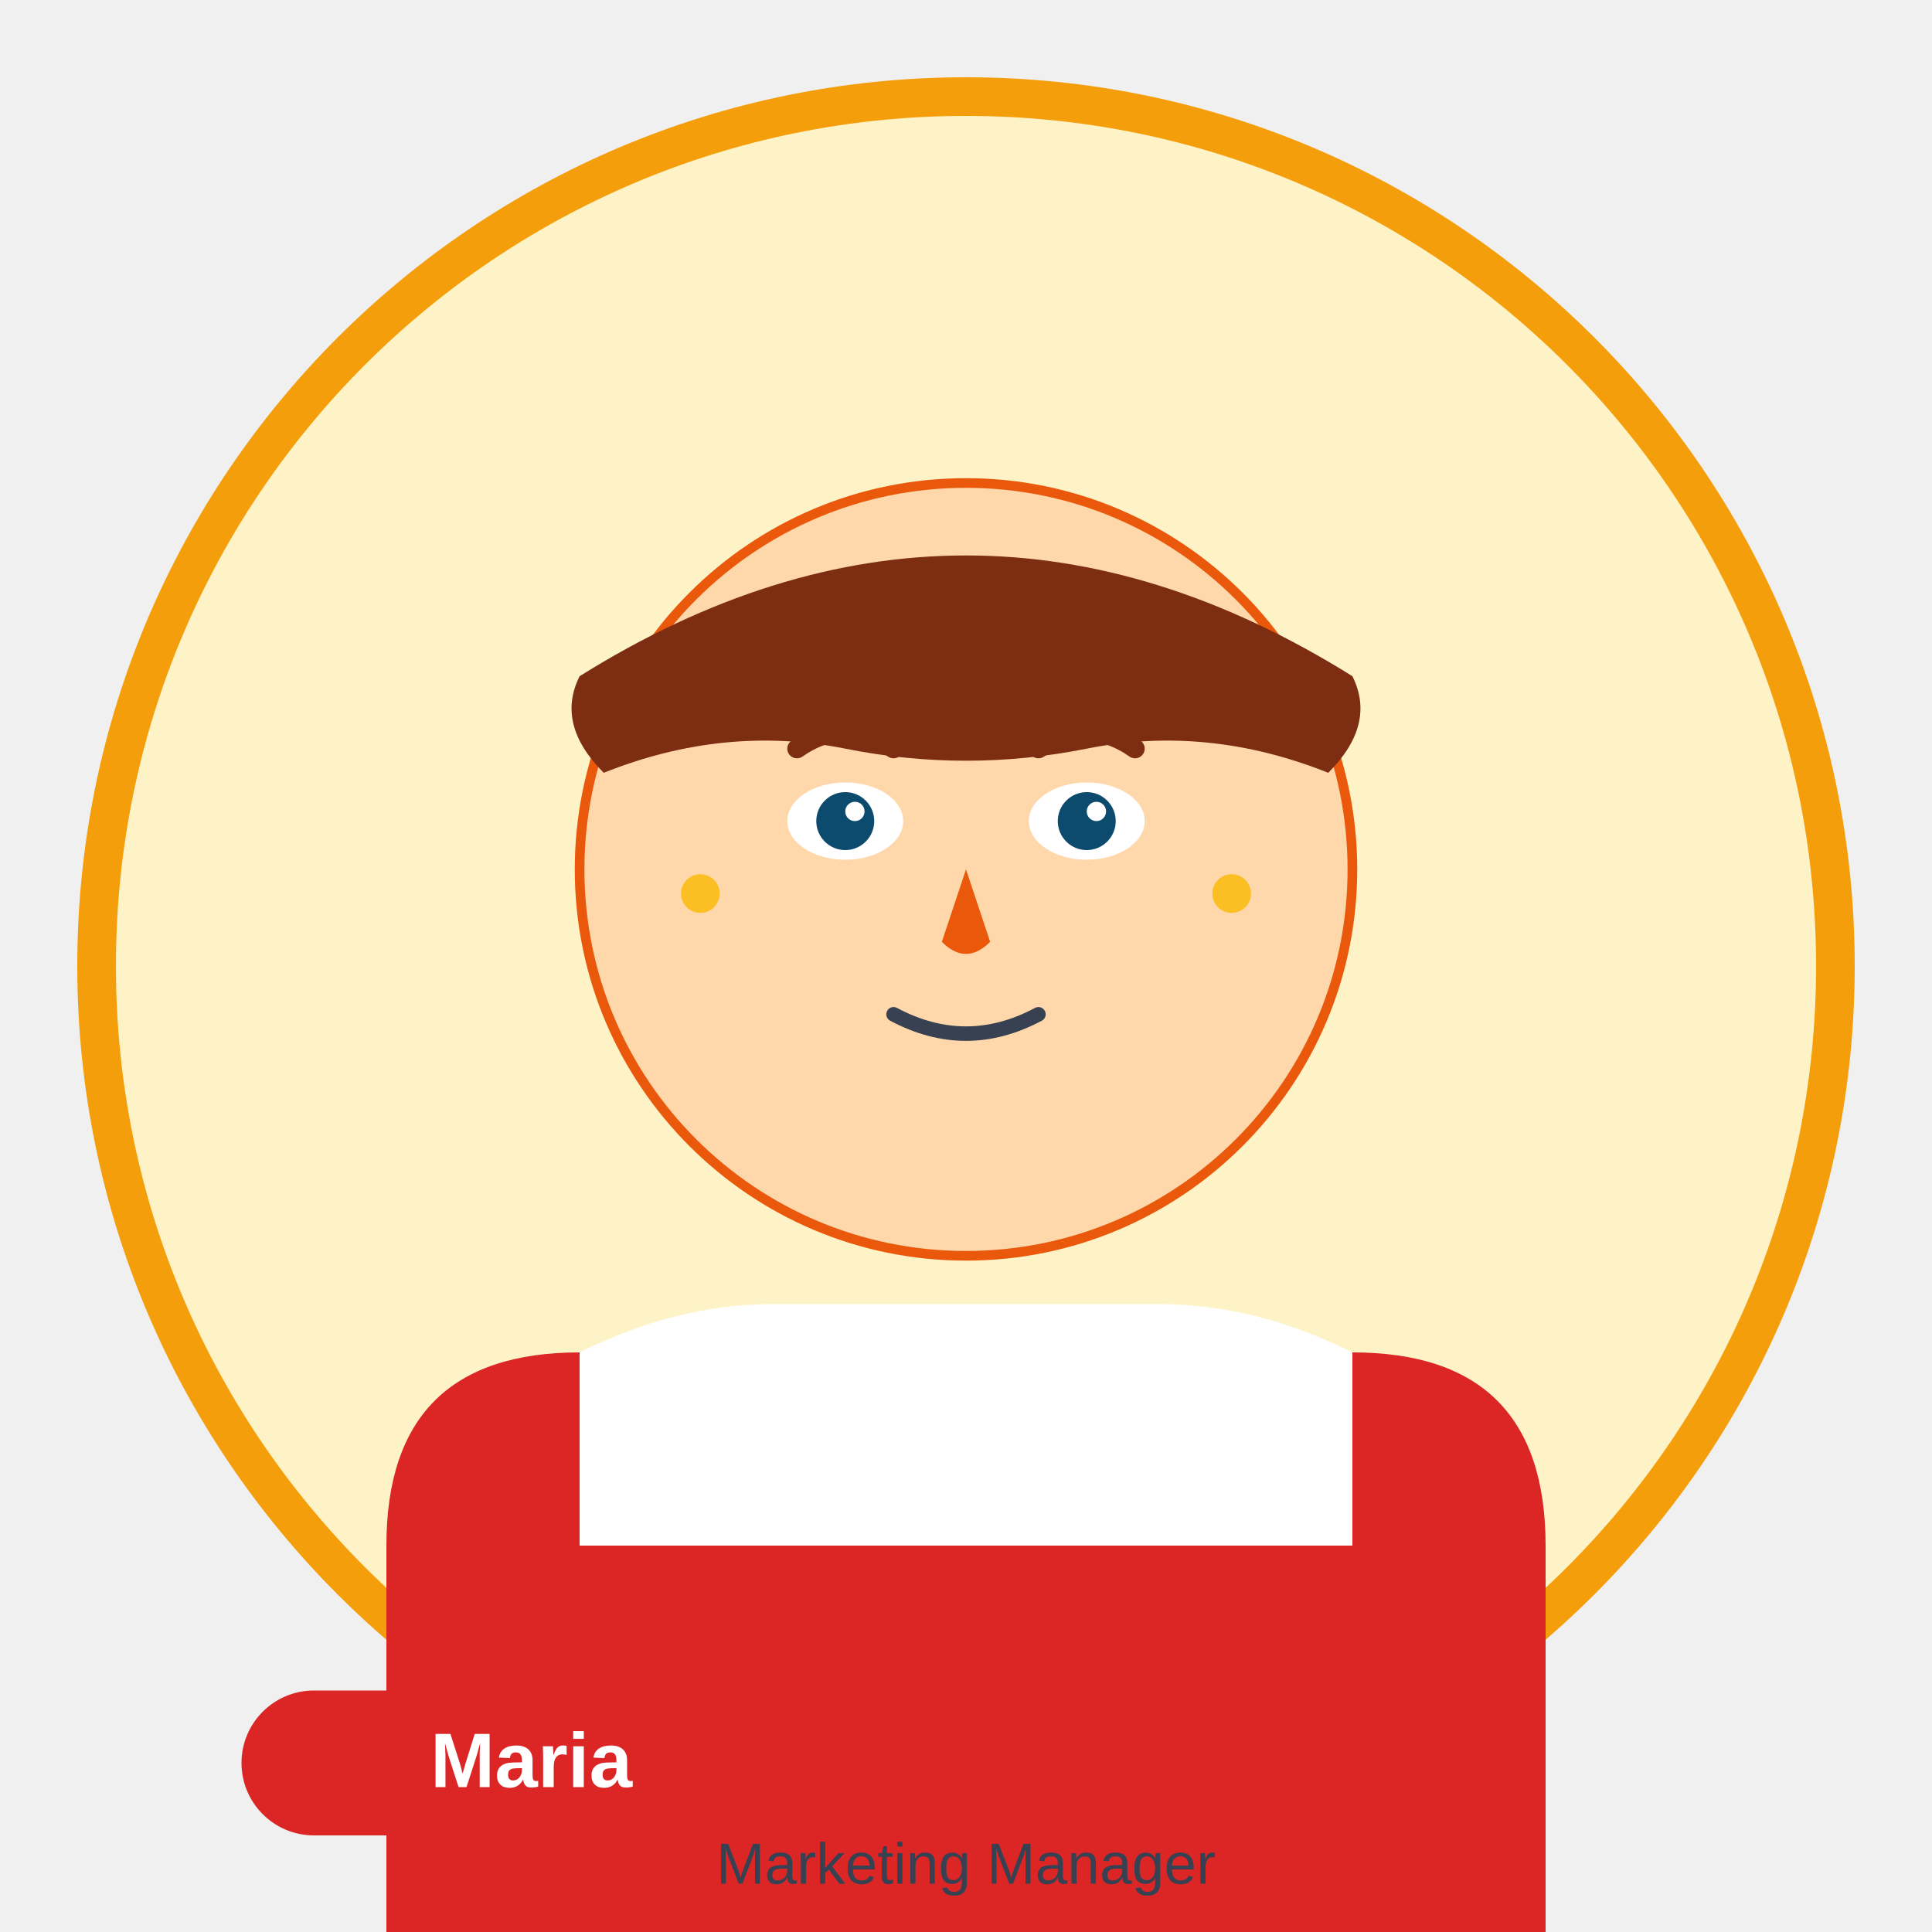
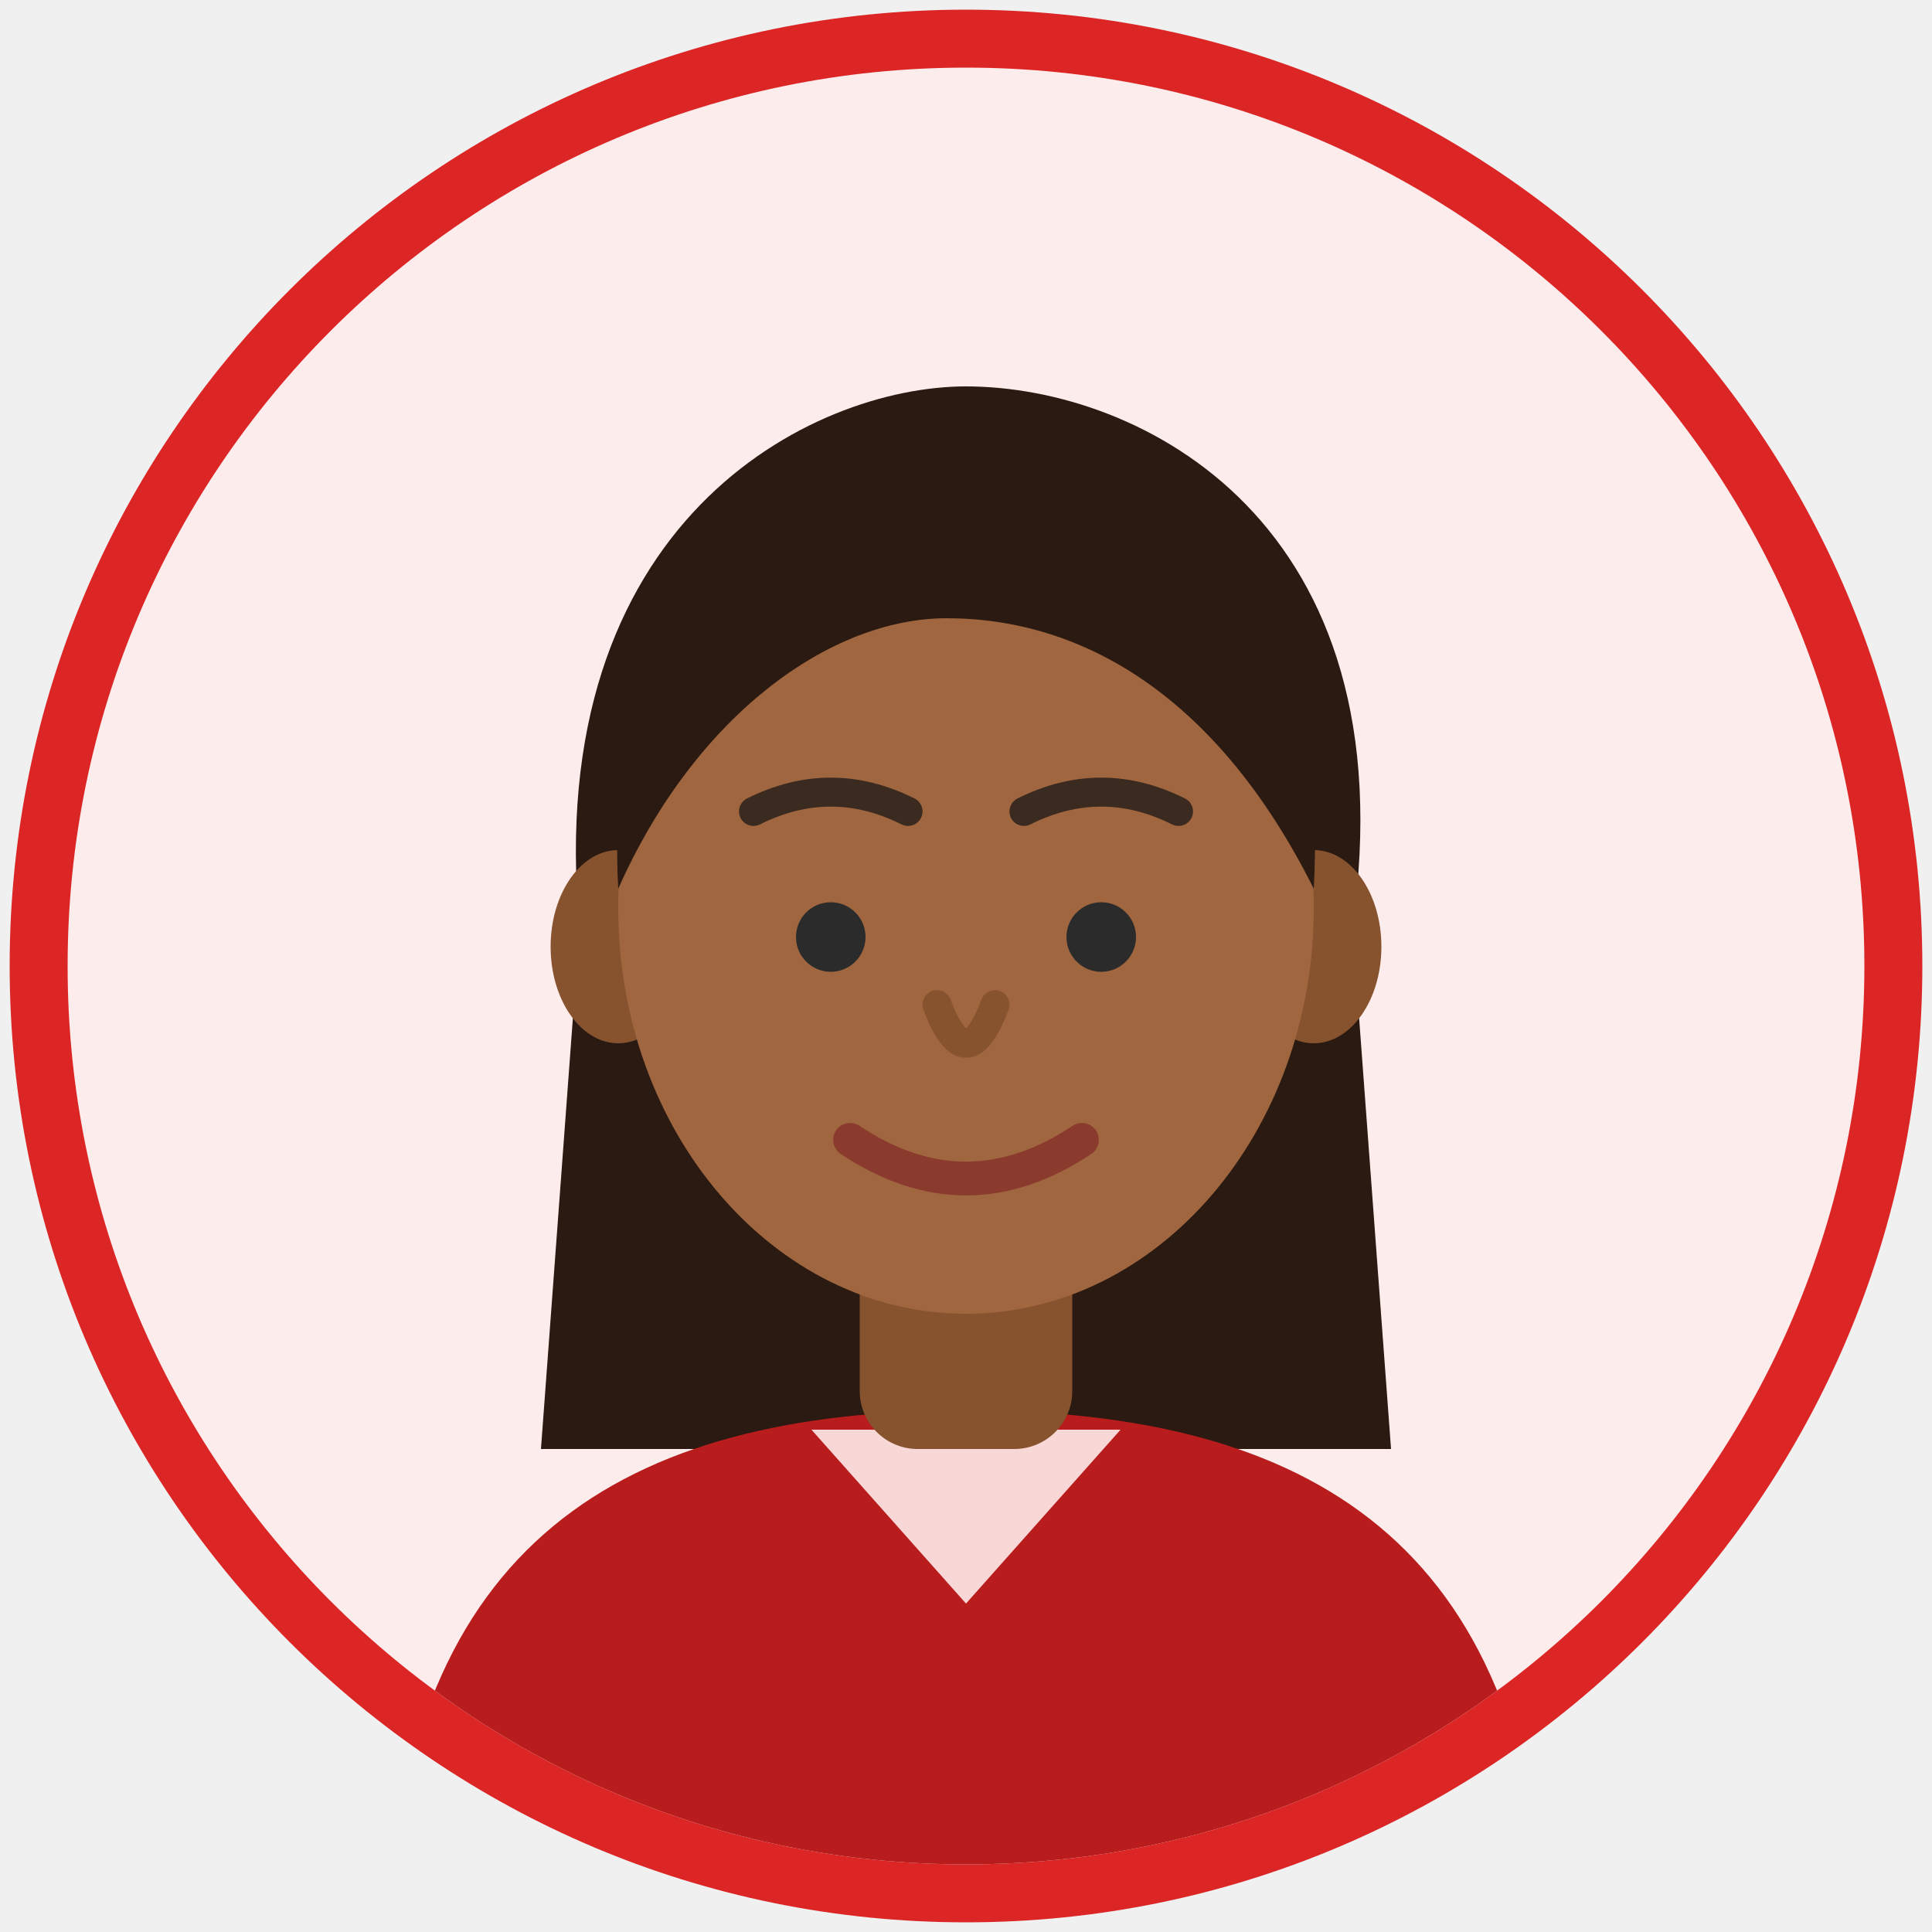
- <svg xmlns="http://www.w3.org/2000/svg" viewBox="0 0 400 400">
-   <circle cx="200" cy="200" r="180" fill="#fef3c7" stroke="#f59e0b" stroke-width="8" />
-   <path d="M80 320 Q80 280 120 280 L280 280 Q320 280 320 320 L320 400 L80 400 Z" fill="#dc2626" />
-   <path d="M120 280 Q140 270 160 270 L240 270 Q260 270 280 280 L280 320 L120 320 Z" fill="#ffffff" />
-   <circle cx="200" cy="180" r="80" fill="#fed7aa" stroke="#ea580c" stroke-width="2" />
-   <path d="M120 140 Q200 90 280 140 Q285 150 275 160 Q250 150 225 155 Q200 160 175 155 Q150 150 125 160 Q115 150 120 140" fill="#7c2d12" />
-   <ellipse cx="175" cy="170" rx="12" ry="8" fill="#ffffff" />
-   <ellipse cx="225" cy="170" rx="12" ry="8" fill="#ffffff" />
-   <circle cx="175" cy="170" r="6" fill="#0c4a6e" />
-   <circle cx="225" cy="170" r="6" fill="#0c4a6e" />
-   <circle cx="177" cy="168" r="2" fill="#ffffff" />
-   <circle cx="227" cy="168" r="2" fill="#ffffff" />
-   <path d="M165 155 Q175 148 185 155" stroke="#7c2d12" stroke-width="4" fill="none" stroke-linecap="round" />
-   <path d="M215 155 Q225 148 235 155" stroke="#7c2d12" stroke-width="4" fill="none" stroke-linecap="round" />
-   <path d="M200 180 L195 195 Q200 200 205 195 Z" fill="#ea580c" />
-   <path d="M185 210 Q200 218 215 210" stroke="#374151" stroke-width="3" fill="none" stroke-linecap="round" />
-   <circle cx="145" cy="185" r="4" fill="#fbbf24" />
-   <circle cx="255" cy="185" r="4" fill="#fbbf24" />
-   <rect x="50" y="350" width="120" height="30" rx="15" fill="#dc2626" />
-   <text x="110" y="370" text-anchor="middle" fill="white" font-family="Arial, sans-serif" font-size="16" font-weight="bold">Maria</text>
-   <text x="200" y="390" text-anchor="middle" fill="#374151" font-family="Arial, sans-serif" font-size="12">Marketing Manager</text>
+ <svg xmlns="http://www.w3.org/2000/svg" viewBox="0 0 200 200" role="img">
+   <circle cx="100" cy="100" r="96" fill="#FDECEC" stroke="#DC2626" stroke-width="6" />
+   <clipPath id="c">
+     <circle cx="100" cy="100" r="93" />
+   </clipPath>
+   <g clip-path="url(#c)">
+     <path d="M60 96 C56 54 84 40 100 40 C118 40 146 54 140 96 L144 150 L56 150 Z" fill="#2A1A12" />
+     <path d="M40 200 C42 160 64 146 100 146 C136 146 158 160 160 200 Z" fill="#B91C1C" />
+     <path d="M84 148 L100 166 L116 148 Z" fill="#F8D7D7" />
+     <rect x="89" y="124" width="22" height="26" rx="6" fill="#87532F" />
+     <ellipse cx="64" cy="98" rx="7" ry="10" fill="#87532F" />
+     <ellipse cx="136" cy="98" rx="7" ry="10" fill="#87532F" />
+     <ellipse cx="100" cy="94" rx="36" ry="42" fill="#A0663F" />
+     <path d="M64 92 C62 56 88 44 100 44 C116 44 138 56 136 92 C126 72 112 64 98 64 C86 64 72 74 64 92 Z" fill="#2A1A12" />
+     <path d="M78 84 Q86 80 94 84 M106 84 Q114 80 122 84" stroke="#3A2A20" stroke-width="3" fill="none" stroke-linecap="round" />
+     <circle cx="86" cy="97" r="3.6" fill="#2B2B2B" />
+     <circle cx="114" cy="97" r="3.6" fill="#2B2B2B" />
+     <path d="M97 104 Q100 112 103 104" stroke="#87532F" stroke-width="3" fill="none" stroke-linecap="round" />
+     <path d="M88 118 Q100 126 112 118" stroke="#8A3B2E" stroke-width="3.5" fill="none" stroke-linecap="round" />
+   </g>
</svg>
